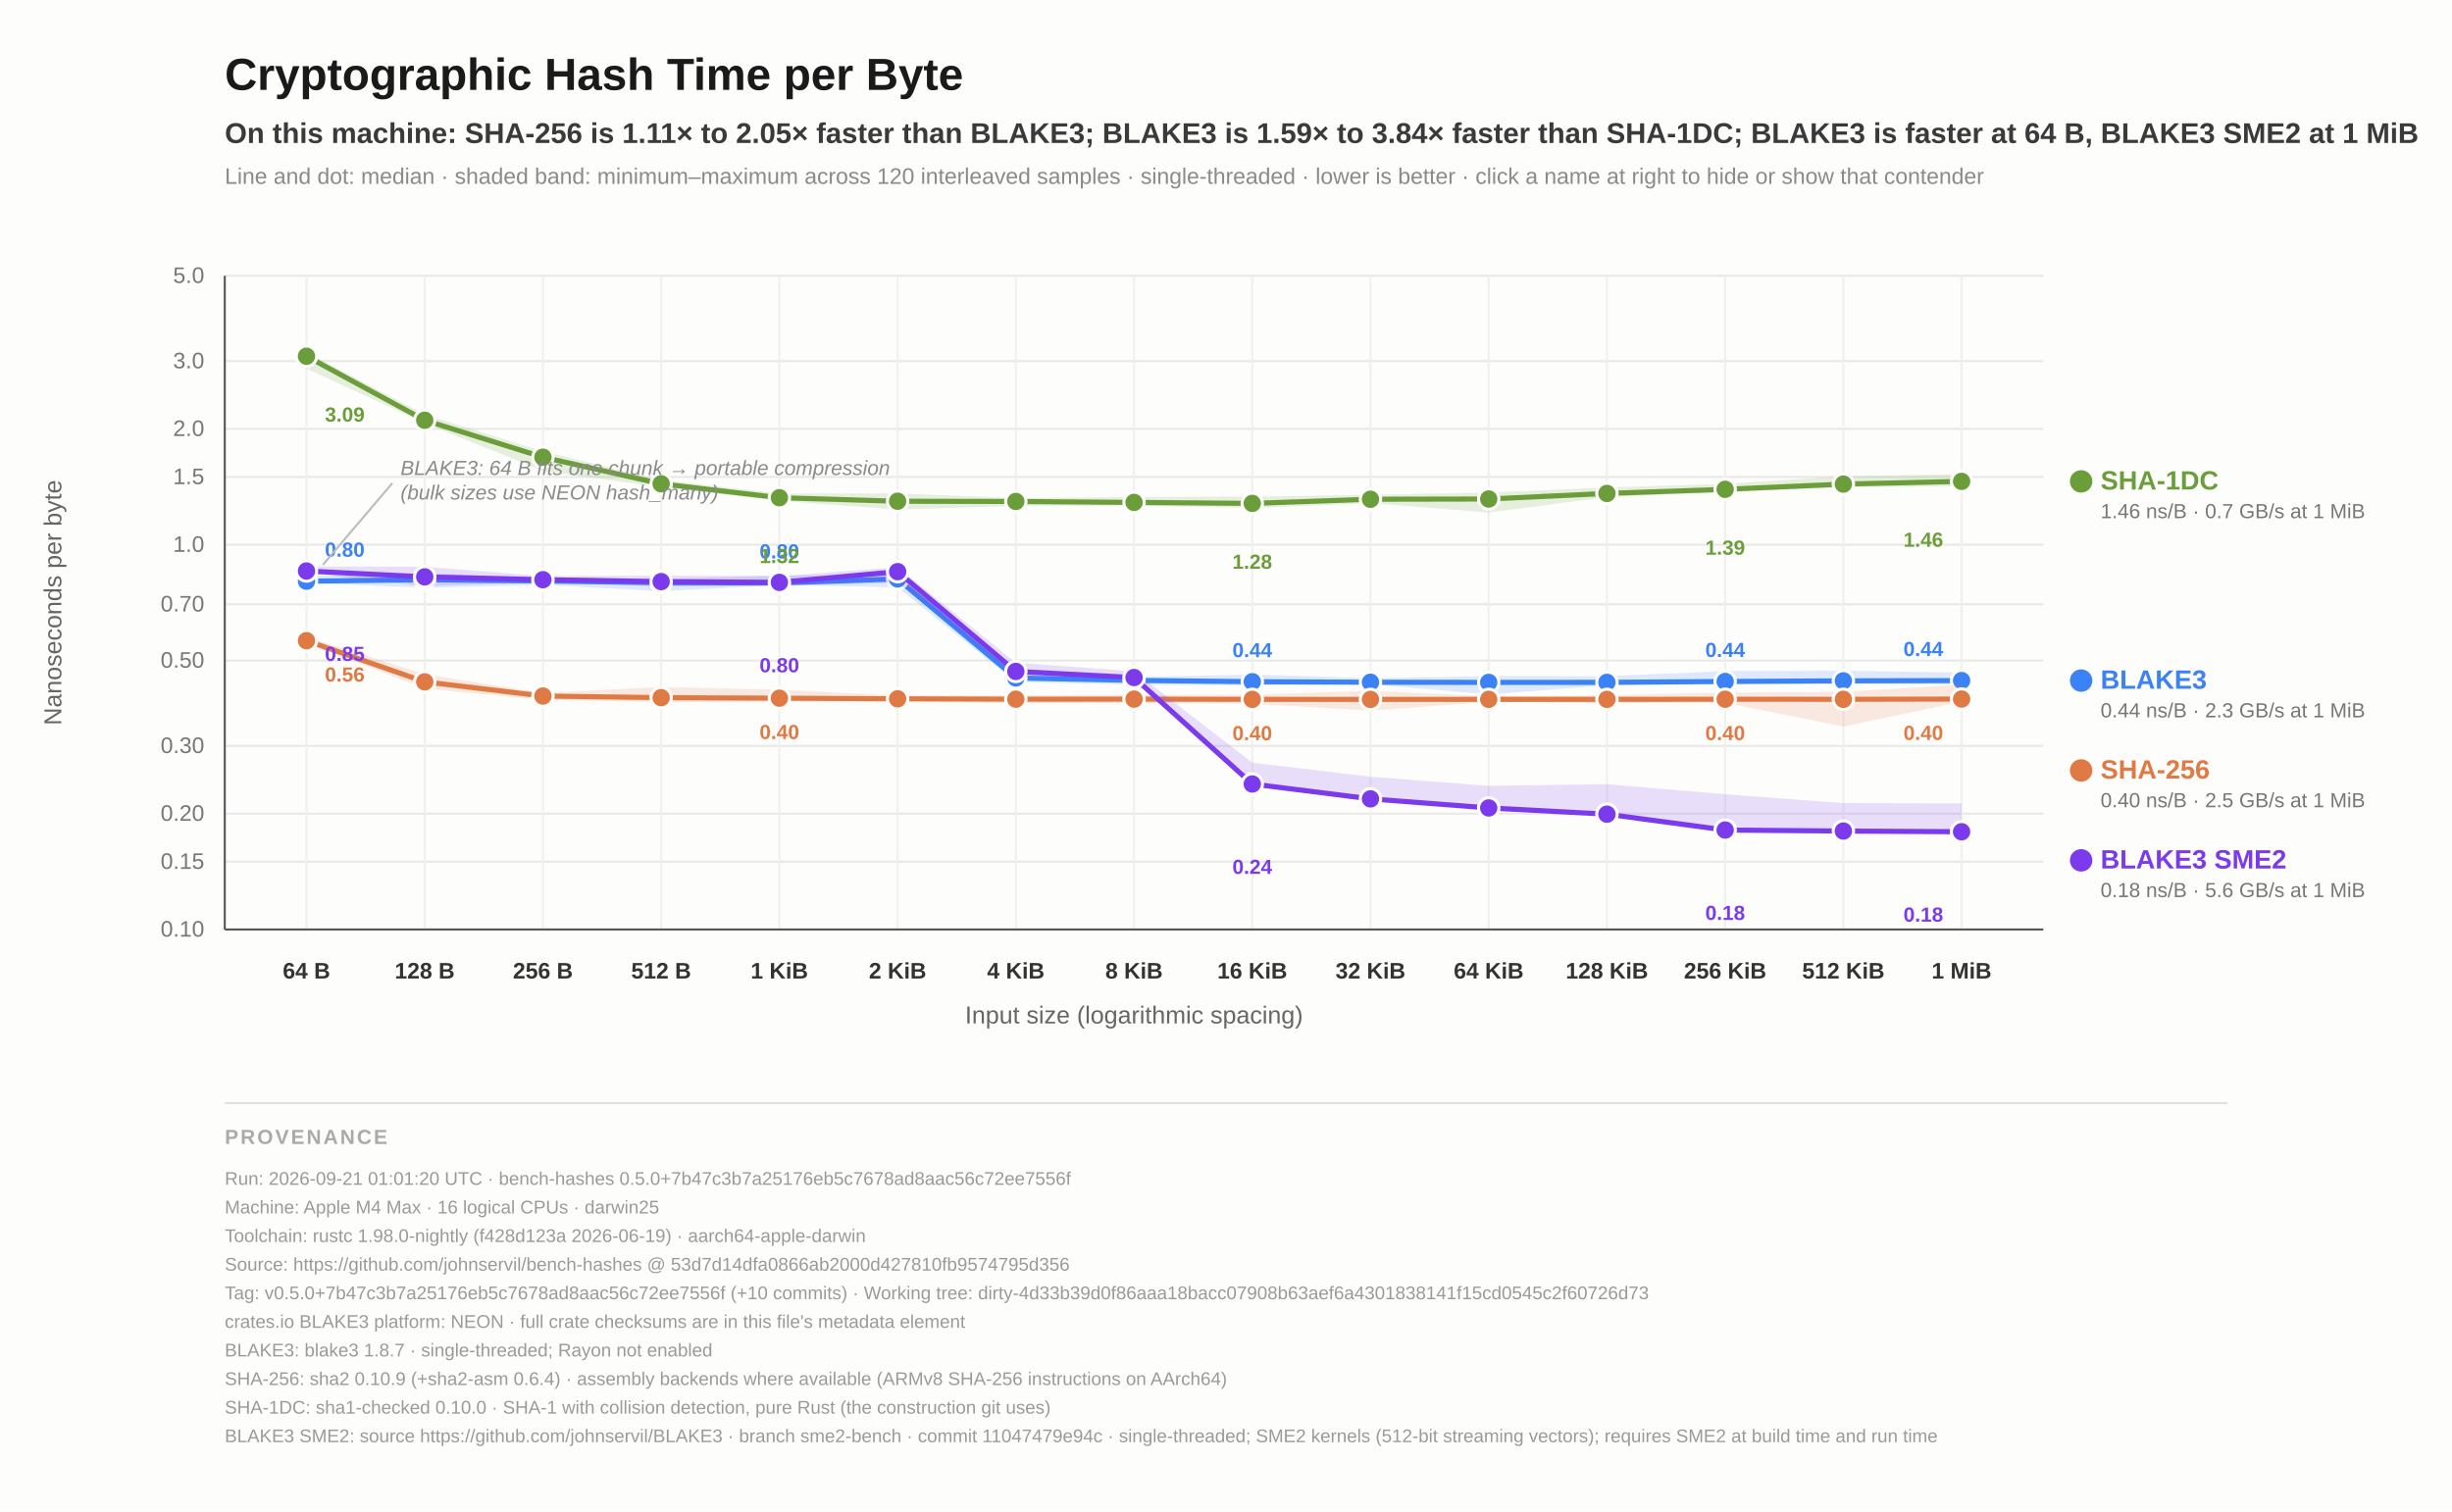
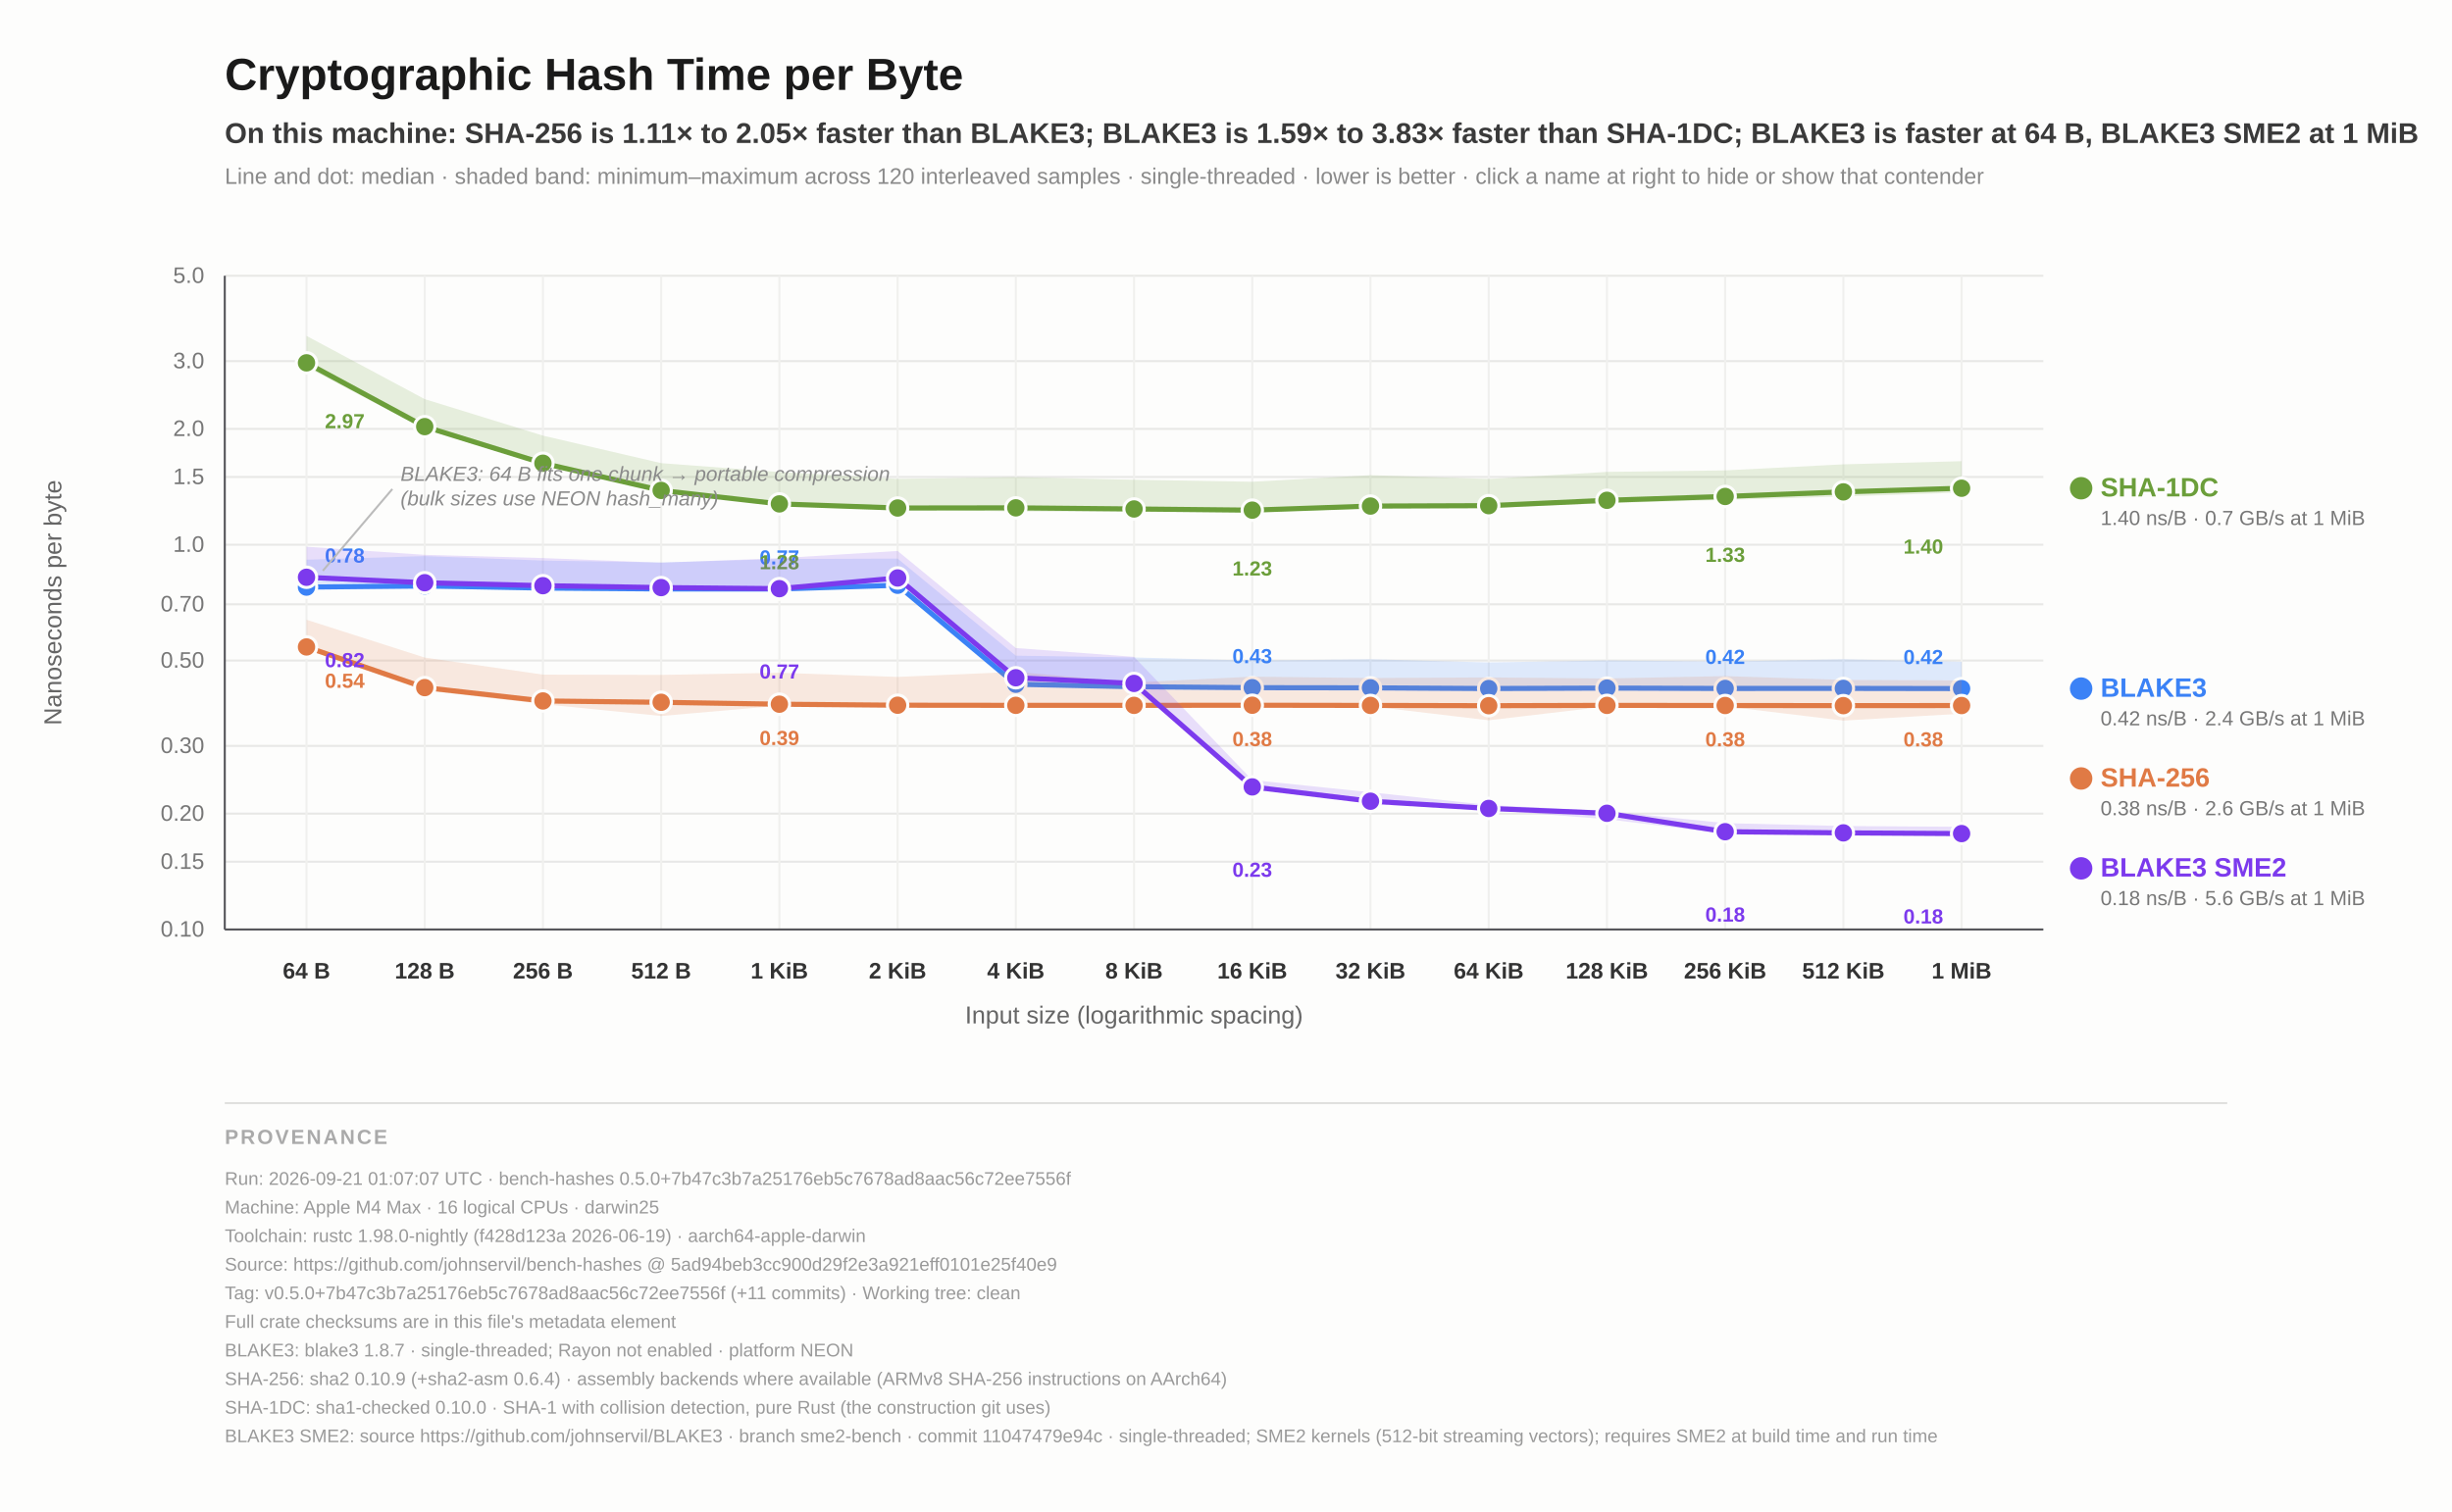
<svg xmlns="http://www.w3.org/2000/svg" viewBox="0 0 1200 740" width="1200" height="740">
  <rect width="1200" height="740" fill="#fdfdfc" />
  <style>
    text { font-family: -apple-system, "Segoe UI", "Helvetica Neue", Arial, sans-serif; }
    .title { font-size: 22px; font-weight: 700; fill: #1a1a1a; }
    .takeaway { font-size: 14px; font-weight: 600; fill: #3a3a3a; }
    .method { font-size: 11px; fill: #8a8a8a; }
    .axis-title { font-size: 12px; fill: #666666; }
    .tick-label { font-size: 11px; fill: #777777; }
    .size-label { font-size: 11px; font-weight: 600; fill: #333333; }
    .value-label { font-size: 10px; font-weight: 700; }
    .series-name { font-size: 13px; font-weight: 700; }
    .series-detail { font-size: 10px; fill: #777777; }
    .series-hint { font-size: 9px; fill: #b0b0b0; }
    .annotation { font-size: 10px; font-style: italic; fill: #8a8a8a; }
    .prov-head { font-size: 10px; font-weight: 700; fill: #aaaaaa; letter-spacing: 0.1em; }
    .prov { font-size: 9px; fill: #9a9a9a; }
    .grid { stroke: #e8e8e6; stroke-width: 1; }
    .grid-x { stroke: #f0f0ee; stroke-width: 1; }
    .axis { stroke: #55555a; stroke-width: 1; }
    .divider { stroke: #e0e0de; stroke-width: 1; }
    .series-label { cursor: pointer; transition: transform 0.3s ease; }
    .series-label:hover .series-name { text-decoration: underline; }
    .series-hint { display: none; }
    .marks { transition: opacity 0.3s ease; }
    .series[data-on="false"] .marks { opacity: 0; pointer-events: none; }
    .series[data-on="false"] .series-name { fill: #9a9a9a; }
    .series[data-on="false"] .series-detail { display: none; }
    .series[data-on="false"] .series-hint { display: inline; }
    .series[data-on="false"] .series-prov { display: none; }
    .series[data-on="false"] .series-swatch { fill: #fdfdfc; }
    .series-swatch { stroke-width: 2; transition: fill 0.3s ease; }
  </style>
  <text x="110" y="44" class="title">Cryptographic Hash Time per Byte</text>
-   <text id="takeaway" x="110" y="70" class="takeaway">On this machine: SHA-256 is 1.11× to 2.05× faster than BLAKE3; BLAKE3 is 1.59× to 3.84× faster than SHA-1DC; BLAKE3 is faster at 64 B, BLAKE3 SME2 at 1 MiB</text>
+   <text id="takeaway" x="110" y="70" class="takeaway">On this machine: SHA-256 is 1.11× to 2.05× faster than BLAKE3; BLAKE3 is 1.59× to 3.83× faster than SHA-1DC; BLAKE3 is faster at 64 B, BLAKE3 SME2 at 1 MiB</text>
  <text x="110" y="90" class="method">Line and dot: median · shaded band: minimum–maximum across 120 interleaved samples · single-threaded · lower is better · click a name at right to hide or show that contender</text>
  <g id="y-axis">
    <line x1="110.0" y1="455.00" x2="1000.0" y2="455.00" class="grid" />
    <text x="100.0" y="458.50" class="tick-label" text-anchor="end">0.10</text>
    <line x1="110.0" y1="421.83" x2="1000.0" y2="421.83" class="grid" />
    <text x="100.0" y="425.33" class="tick-label" text-anchor="end">0.15</text>
    <line x1="110.0" y1="398.30" x2="1000.0" y2="398.30" class="grid" />
    <text x="100.0" y="401.80" class="tick-label" text-anchor="end">0.20</text>
    <line x1="110.0" y1="365.13" x2="1000.0" y2="365.13" class="grid" />
    <text x="100.0" y="368.63" class="tick-label" text-anchor="end">0.30</text>
    <line x1="110.0" y1="323.35" x2="1000.0" y2="323.35" class="grid" />
    <text x="100.0" y="326.85" class="tick-label" text-anchor="end">0.50</text>
    <line x1="110.0" y1="295.83" x2="1000.0" y2="295.83" class="grid" />
    <text x="100.0" y="299.33" class="tick-label" text-anchor="end">0.70</text>
    <line x1="110.0" y1="266.65" x2="1000.0" y2="266.65" class="grid" />
    <text x="100.0" y="270.15" class="tick-label" text-anchor="end">1.0</text>
    <line x1="110.0" y1="233.48" x2="1000.0" y2="233.48" class="grid" />
    <text x="100.0" y="236.98" class="tick-label" text-anchor="end">1.5</text>
    <line x1="110.0" y1="209.95" x2="1000.0" y2="209.95" class="grid" />
    <text x="100.0" y="213.45" class="tick-label" text-anchor="end">2.0</text>
    <line x1="110.0" y1="176.79" x2="1000.0" y2="176.79" class="grid" />
    <text x="100.0" y="180.29" class="tick-label" text-anchor="end">3.0</text>
    <line x1="110.0" y1="135.00" x2="1000.0" y2="135.00" class="grid" />
    <text x="100.0" y="138.50" class="tick-label" text-anchor="end">5.0</text>
  </g>
  <text x="30" y="295.0" class="axis-title" text-anchor="middle" transform="rotate(-90 30 295.0)">Nanoseconds per byte</text>
  <line x1="150.00" y1="135.0" x2="150.00" y2="455.0" class="grid-x" />
  <text x="150.00" y="479.0" class="size-label" text-anchor="middle">64 B</text>
  <line x1="207.86" y1="135.0" x2="207.86" y2="455.0" class="grid-x" />
  <text x="207.86" y="479.0" class="size-label" text-anchor="middle">128 B</text>
  <line x1="265.71" y1="135.0" x2="265.71" y2="455.0" class="grid-x" />
  <text x="265.71" y="479.0" class="size-label" text-anchor="middle">256 B</text>
  <line x1="323.57" y1="135.0" x2="323.57" y2="455.0" class="grid-x" />
  <text x="323.57" y="479.0" class="size-label" text-anchor="middle">512 B</text>
  <line x1="381.43" y1="135.0" x2="381.43" y2="455.0" class="grid-x" />
  <text x="381.43" y="479.0" class="size-label" text-anchor="middle">1 KiB</text>
  <line x1="439.29" y1="135.0" x2="439.29" y2="455.0" class="grid-x" />
  <text x="439.29" y="479.0" class="size-label" text-anchor="middle">2 KiB</text>
  <line x1="497.14" y1="135.0" x2="497.14" y2="455.0" class="grid-x" />
  <text x="497.14" y="479.0" class="size-label" text-anchor="middle">4 KiB</text>
  <line x1="555.00" y1="135.0" x2="555.00" y2="455.0" class="grid-x" />
  <text x="555.00" y="479.0" class="size-label" text-anchor="middle">8 KiB</text>
  <line x1="612.86" y1="135.0" x2="612.86" y2="455.0" class="grid-x" />
  <text x="612.86" y="479.0" class="size-label" text-anchor="middle">16 KiB</text>
  <line x1="670.71" y1="135.0" x2="670.71" y2="455.0" class="grid-x" />
  <text x="670.71" y="479.0" class="size-label" text-anchor="middle">32 KiB</text>
  <line x1="728.57" y1="135.0" x2="728.57" y2="455.0" class="grid-x" />
  <text x="728.57" y="479.0" class="size-label" text-anchor="middle">64 KiB</text>
  <line x1="786.43" y1="135.0" x2="786.43" y2="455.0" class="grid-x" />
  <text x="786.43" y="479.0" class="size-label" text-anchor="middle">128 KiB</text>
  <line x1="844.29" y1="135.0" x2="844.29" y2="455.0" class="grid-x" />
  <text x="844.29" y="479.0" class="size-label" text-anchor="middle">256 KiB</text>
  <line x1="902.14" y1="135.0" x2="902.14" y2="455.0" class="grid-x" />
  <text x="902.14" y="479.0" class="size-label" text-anchor="middle">512 KiB</text>
  <line x1="960.00" y1="135.0" x2="960.00" y2="455.0" class="grid-x" />
  <text x="960.00" y="479.0" class="size-label" text-anchor="middle">1 MiB</text>
  <text x="555.0" y="501.0" class="axis-title" text-anchor="middle">Input size (logarithmic spacing)</text>
  <line x1="110.0" y1="135.0" x2="110.0" y2="455.0" class="axis" />
  <line x1="110.0" y1="455.0" x2="1000.0" y2="455.0" class="axis" />
  <g class="series" id="series-0" data-on="true">
    <g class="marks">
-       <path class="band" d="M 150.00 282.03 L 207.86 280.50 L 265.71 282.84 L 323.57 283.41 L 381.43 281.69 L 439.29 281.40 L 497.14 330.18 L 555.00 331.45 L 612.86 330.19 L 670.71 331.96 L 728.57 330.98 L 786.43 331.00 L 844.29 328.51 L 902.14 328.36 L 960.00 329.25 L 960.00 335.04 L 902.14 334.69 L 844.29 334.85 L 786.43 335.38 L 728.57 340.00 L 670.71 334.88 L 612.86 335.47 L 555.00 335.19 L 497.14 333.82 L 439.29 287.51 L 381.43 286.30 L 323.57 289.44 L 265.71 286.27 L 207.86 287.68 L 150.00 285.36 Z" fill="#3b82f6" fill-opacity="0.16" stroke="none" />
-       <path class="median" d="M 150.00 284.51 L 207.86 283.80 L 265.71 284.41 L 323.57 285.23 L 381.43 285.36 L 439.29 283.40 L 497.14 331.88 L 555.00 333.06 L 612.86 333.71 L 670.71 333.98 L 728.57 334.05 L 786.43 334.03 L 844.29 333.60 L 902.14 333.29 L 960.00 333.16" fill="none" stroke="#3b82f6" stroke-width="2.5" stroke-linejoin="round" stroke-linecap="round" />
-       <circle class="dot" data-size="0" cx="150.00" cy="284.51" r="5" fill="#3b82f6" stroke="#fdfdfc" stroke-width="1.5">
-         </circle>
-       <text class="value-label" data-size="0" data-offset="-12.0" x="159.00" y="272.51" fill="#3b82f6" text-anchor="start">0.80</text>
-       <circle class="dot" data-size="1" cx="207.86" cy="283.80" r="5" fill="#3b82f6" stroke="#fdfdfc" stroke-width="1.5">
-         </circle>
-       <circle class="dot" data-size="2" cx="265.71" cy="284.41" r="5" fill="#3b82f6" stroke="#fdfdfc" stroke-width="1.5">
-         </circle>
-       <circle class="dot" data-size="3" cx="323.57" cy="285.23" r="5" fill="#3b82f6" stroke="#fdfdfc" stroke-width="1.5">
-         </circle>
-       <circle class="dot" data-size="4" cx="381.43" cy="285.36" r="5" fill="#3b82f6" stroke="#fdfdfc" stroke-width="1.5">
-         </circle>
-       <text class="value-label" data-size="4" data-offset="-12.0" x="381.43" y="273.36" fill="#3b82f6" text-anchor="middle">0.80</text>
-       <circle class="dot" data-size="5" cx="439.29" cy="283.40" r="5" fill="#3b82f6" stroke="#fdfdfc" stroke-width="1.5">
-         </circle>
-       <circle class="dot" data-size="6" cx="497.14" cy="331.88" r="5" fill="#3b82f6" stroke="#fdfdfc" stroke-width="1.5">
-         </circle>
-       <circle class="dot" data-size="7" cx="555.00" cy="333.06" r="5" fill="#3b82f6" stroke="#fdfdfc" stroke-width="1.5">
-         </circle>
-       <circle class="dot" data-size="8" cx="612.86" cy="333.71" r="5" fill="#3b82f6" stroke="#fdfdfc" stroke-width="1.5">
-         </circle>
-       <text class="value-label" data-size="8" data-offset="-12.0" x="612.86" y="321.71" fill="#3b82f6" text-anchor="middle">0.44</text>
-       <circle class="dot" data-size="9" cx="670.71" cy="333.98" r="5" fill="#3b82f6" stroke="#fdfdfc" stroke-width="1.5">
-         </circle>
-       <circle class="dot" data-size="10" cx="728.57" cy="334.05" r="5" fill="#3b82f6" stroke="#fdfdfc" stroke-width="1.5">
-         </circle>
-       <circle class="dot" data-size="11" cx="786.43" cy="334.03" r="5" fill="#3b82f6" stroke="#fdfdfc" stroke-width="1.5">
-         </circle>
-       <circle class="dot" data-size="12" cx="844.29" cy="333.60" r="5" fill="#3b82f6" stroke="#fdfdfc" stroke-width="1.5">
-         </circle>
-       <text class="value-label" data-size="12" data-offset="-12.0" x="844.29" y="321.60" fill="#3b82f6" text-anchor="middle">0.44</text>
-       <circle class="dot" data-size="13" cx="902.14" cy="333.29" r="5" fill="#3b82f6" stroke="#fdfdfc" stroke-width="1.5">
-         </circle>
-       <circle class="dot" data-size="14" cx="960.00" cy="333.16" r="5" fill="#3b82f6" stroke="#fdfdfc" stroke-width="1.5">
-         </circle>
-       <text class="value-label" data-size="14" data-offset="-12.0" x="951.00" y="321.16" fill="#3b82f6" text-anchor="end">0.44</text>
-     </g>
-     <g class="series-label" transform="translate(0 333.16)">
+       <path class="band" d="M 150.00 273.98 L 207.86 272.21 L 265.71 274.41 L 323.57 275.31 L 381.43 273.65 L 439.29 273.44 L 497.14 320.96 L 555.00 321.84 L 612.86 323.36 L 670.71 322.71 L 728.57 324.29 L 786.43 323.30 L 844.29 323.82 L 902.14 322.72 L 960.00 323.94 L 960.00 337.52 L 902.14 337.49 L 844.29 338.40 L 786.43 337.55 L 728.57 338.30 L 670.71 337.88 L 612.86 337.48 L 555.00 337.20 L 497.14 335.36 L 439.29 287.53 L 381.43 288.79 L 323.57 289.42 L 265.71 288.21 L 207.86 288.45 L 150.00 288.41 Z" fill="#3b82f6" fill-opacity="0.16" stroke="none" />
+       <path class="median" d="M 150.00 287.40 L 207.86 286.81 L 265.71 287.87 L 323.57 288.30 L 381.43 288.33 L 439.29 286.50 L 497.14 334.96 L 555.00 336.17 L 612.86 336.64 L 670.71 336.71 L 728.57 337.05 L 786.43 336.83 L 844.29 337.01 L 902.14 336.99 L 960.00 337.08" fill="none" stroke="#3b82f6" stroke-width="2.5" stroke-linejoin="round" stroke-linecap="round" />
+       <circle class="dot" data-size="0" cx="150.00" cy="287.40" r="5" fill="#3b82f6" stroke="#fdfdfc" stroke-width="1.5">
+         </circle>
+       <text class="value-label" data-size="0" data-offset="-12.0" x="159.00" y="275.40" fill="#3b82f6" text-anchor="start">0.78</text>
+       <circle class="dot" data-size="1" cx="207.86" cy="286.81" r="5" fill="#3b82f6" stroke="#fdfdfc" stroke-width="1.5">
+         </circle>
+       <circle class="dot" data-size="2" cx="265.71" cy="287.87" r="5" fill="#3b82f6" stroke="#fdfdfc" stroke-width="1.5">
+         </circle>
+       <circle class="dot" data-size="3" cx="323.57" cy="288.30" r="5" fill="#3b82f6" stroke="#fdfdfc" stroke-width="1.5">
+         </circle>
+       <circle class="dot" data-size="4" cx="381.43" cy="288.33" r="5" fill="#3b82f6" stroke="#fdfdfc" stroke-width="1.5">
+         </circle>
+       <text class="value-label" data-size="4" data-offset="-12.0" x="381.43" y="276.33" fill="#3b82f6" text-anchor="middle">0.77</text>
+       <circle class="dot" data-size="5" cx="439.29" cy="286.50" r="5" fill="#3b82f6" stroke="#fdfdfc" stroke-width="1.5">
+         </circle>
+       <circle class="dot" data-size="6" cx="497.14" cy="334.96" r="5" fill="#3b82f6" stroke="#fdfdfc" stroke-width="1.5">
+         </circle>
+       <circle class="dot" data-size="7" cx="555.00" cy="336.17" r="5" fill="#3b82f6" stroke="#fdfdfc" stroke-width="1.5">
+         </circle>
+       <circle class="dot" data-size="8" cx="612.86" cy="336.64" r="5" fill="#3b82f6" stroke="#fdfdfc" stroke-width="1.5">
+         </circle>
+       <text class="value-label" data-size="8" data-offset="-12.0" x="612.86" y="324.64" fill="#3b82f6" text-anchor="middle">0.43</text>
+       <circle class="dot" data-size="9" cx="670.71" cy="336.71" r="5" fill="#3b82f6" stroke="#fdfdfc" stroke-width="1.5">
+         </circle>
+       <circle class="dot" data-size="10" cx="728.57" cy="337.05" r="5" fill="#3b82f6" stroke="#fdfdfc" stroke-width="1.5">
+         </circle>
+       <circle class="dot" data-size="11" cx="786.43" cy="336.83" r="5" fill="#3b82f6" stroke="#fdfdfc" stroke-width="1.5">
+         </circle>
+       <circle class="dot" data-size="12" cx="844.29" cy="337.01" r="5" fill="#3b82f6" stroke="#fdfdfc" stroke-width="1.5">
+         </circle>
+       <text class="value-label" data-size="12" data-offset="-12.0" x="844.29" y="325.01" fill="#3b82f6" text-anchor="middle">0.42</text>
+       <circle class="dot" data-size="13" cx="902.14" cy="336.99" r="5" fill="#3b82f6" stroke="#fdfdfc" stroke-width="1.5">
+         </circle>
+       <circle class="dot" data-size="14" cx="960.00" cy="337.08" r="5" fill="#3b82f6" stroke="#fdfdfc" stroke-width="1.5">
+         </circle>
+       <text class="value-label" data-size="14" data-offset="-12.0" x="951.00" y="325.08" fill="#3b82f6" text-anchor="end">0.42</text>
+     </g>
+     <g class="series-label" transform="translate(0 337.08)">
      <rect x="1010.0" y="-14" width="180.0" height="40" fill="transparent" />
      <circle class="series-swatch" cx="1018.5" cy="0" r="4.5" fill="#3b82f6" stroke="#3b82f6" />
      <text class="series-name" x="1028.0" y="4" fill="#3b82f6">BLAKE3</text>
-       <text class="series-detail" x="1028.0" y="18">0.44 ns/B · 2.3 GB/s at 1 MiB</text>
+       <text class="series-detail" x="1028.0" y="18">0.42 ns/B · 2.4 GB/s at 1 MiB</text>
      <text class="series-hint" x="1028.0" y="18">hidden · click to show</text>
    </g>
-     <text class="prov series-prov" x="110.0" y="664.0">BLAKE3: blake3 1.8.7 · single-threaded; Rayon not enabled</text>
+     <text class="prov series-prov" x="110.0" y="664.0">BLAKE3: blake3 1.8.7 · single-threaded; Rayon not enabled · platform NEON</text>
  </g>
  <g class="series" id="series-1" data-on="true">
    <g class="marks">
-       <path class="band" d="M 150.00 311.76 L 207.86 330.02 L 265.71 339.24 L 323.57 336.29 L 381.43 337.67 L 439.29 340.48 L 497.14 340.30 L 555.00 340.12 L 612.86 340.09 L 670.71 338.24 L 728.57 340.75 L 786.43 340.31 L 844.29 339.06 L 902.14 338.69 L 960.00 335.17 L 960.00 343.49 L 902.14 355.64 L 844.29 344.04 L 786.43 344.06 L 728.57 343.64 L 670.71 347.83 L 612.86 344.52 L 555.00 344.12 L 497.14 344.27 L 439.29 343.09 L 381.43 343.41 L 323.57 343.74 L 265.71 342.57 L 207.86 337.05 L 150.00 314.75 Z" fill="#e07a45" fill-opacity="0.16" stroke="none" />
-       <path class="median" d="M 150.00 313.64 L 207.86 333.78 L 265.71 340.73 L 323.57 341.52 L 381.43 341.78 L 439.29 342.09 L 497.14 342.27 L 555.00 342.24 L 612.86 342.35 L 670.71 342.37 L 728.57 342.35 L 786.43 342.35 L 844.29 342.29 L 902.14 342.33 L 960.00 342.20" fill="none" stroke="#e07a45" stroke-width="2.5" stroke-linejoin="round" stroke-linecap="round" />
-       <circle class="dot" data-size="0" cx="150.00" cy="313.64" r="5" fill="#e07a45" stroke="#fdfdfc" stroke-width="1.5">
-         </circle>
-       <text class="value-label" data-size="0" data-offset="20.0" x="159.00" y="333.64" fill="#e07a45" text-anchor="start">0.56</text>
-       <circle class="dot" data-size="1" cx="207.86" cy="333.78" r="5" fill="#e07a45" stroke="#fdfdfc" stroke-width="1.5">
-         </circle>
-       <circle class="dot" data-size="2" cx="265.71" cy="340.73" r="5" fill="#e07a45" stroke="#fdfdfc" stroke-width="1.5">
-         </circle>
-       <circle class="dot" data-size="3" cx="323.57" cy="341.52" r="5" fill="#e07a45" stroke="#fdfdfc" stroke-width="1.5">
-         </circle>
-       <circle class="dot" data-size="4" cx="381.43" cy="341.78" r="5" fill="#e07a45" stroke="#fdfdfc" stroke-width="1.5">
-         </circle>
-       <text class="value-label" data-size="4" data-offset="20.0" x="381.43" y="361.78" fill="#e07a45" text-anchor="middle">0.40</text>
-       <circle class="dot" data-size="5" cx="439.29" cy="342.09" r="5" fill="#e07a45" stroke="#fdfdfc" stroke-width="1.5">
-         </circle>
-       <circle class="dot" data-size="6" cx="497.14" cy="342.27" r="5" fill="#e07a45" stroke="#fdfdfc" stroke-width="1.5">
-         </circle>
-       <circle class="dot" data-size="7" cx="555.00" cy="342.24" r="5" fill="#e07a45" stroke="#fdfdfc" stroke-width="1.5">
-         </circle>
-       <circle class="dot" data-size="8" cx="612.86" cy="342.35" r="5" fill="#e07a45" stroke="#fdfdfc" stroke-width="1.5">
-         </circle>
-       <text class="value-label" data-size="8" data-offset="20.0" x="612.86" y="362.35" fill="#e07a45" text-anchor="middle">0.40</text>
-       <circle class="dot" data-size="9" cx="670.71" cy="342.37" r="5" fill="#e07a45" stroke="#fdfdfc" stroke-width="1.5">
-         </circle>
-       <circle class="dot" data-size="10" cx="728.57" cy="342.35" r="5" fill="#e07a45" stroke="#fdfdfc" stroke-width="1.5">
-         </circle>
-       <circle class="dot" data-size="11" cx="786.43" cy="342.35" r="5" fill="#e07a45" stroke="#fdfdfc" stroke-width="1.5">
-         </circle>
-       <circle class="dot" data-size="12" cx="844.29" cy="342.29" r="5" fill="#e07a45" stroke="#fdfdfc" stroke-width="1.5">
-         </circle>
-       <text class="value-label" data-size="12" data-offset="20.0" x="844.29" y="362.29" fill="#e07a45" text-anchor="middle">0.40</text>
-       <circle class="dot" data-size="13" cx="902.14" cy="342.33" r="5" fill="#e07a45" stroke="#fdfdfc" stroke-width="1.5">
-         </circle>
-       <circle class="dot" data-size="14" cx="960.00" cy="342.20" r="5" fill="#e07a45" stroke="#fdfdfc" stroke-width="1.5">
-         </circle>
-       <text class="value-label" data-size="14" data-offset="20.0" x="951.00" y="362.20" fill="#e07a45" text-anchor="end">0.40</text>
-     </g>
-     <g class="series-label" transform="translate(0 377.16)">
+       <path class="band" d="M 150.00 303.38 L 207.86 321.89 L 265.71 330.24 L 323.57 330.38 L 381.43 329.34 L 439.29 331.37 L 497.14 328.89 L 555.00 334.07 L 612.86 331.24 L 670.71 331.92 L 728.57 331.61 L 786.43 332.13 L 844.29 330.97 L 902.14 332.83 L 960.00 333.08 L 960.00 349.37 L 902.14 352.75 L 844.29 345.77 L 786.43 345.78 L 728.57 352.60 L 670.71 345.75 L 612.86 345.73 L 555.00 346.58 L 497.14 345.73 L 439.29 345.58 L 381.43 345.45 L 323.57 350.50 L 265.71 344.68 L 207.86 337.98 L 150.00 317.99 Z" fill="#e07a45" fill-opacity="0.16" stroke="none" />
+       <path class="median" d="M 150.00 316.69 L 207.86 336.60 L 265.71 343.13 L 323.57 343.79 L 381.43 344.72 L 439.29 345.22 L 497.14 345.28 L 555.00 345.29 L 612.86 345.23 L 670.71 345.32 L 728.57 345.45 L 786.43 345.30 L 844.29 345.36 L 902.14 345.42 L 960.00 345.38" fill="none" stroke="#e07a45" stroke-width="2.5" stroke-linejoin="round" stroke-linecap="round" />
+       <circle class="dot" data-size="0" cx="150.00" cy="316.69" r="5" fill="#e07a45" stroke="#fdfdfc" stroke-width="1.5">
+         </circle>
+       <text class="value-label" data-size="0" data-offset="20.0" x="159.00" y="336.69" fill="#e07a45" text-anchor="start">0.54</text>
+       <circle class="dot" data-size="1" cx="207.86" cy="336.60" r="5" fill="#e07a45" stroke="#fdfdfc" stroke-width="1.5">
+         </circle>
+       <circle class="dot" data-size="2" cx="265.71" cy="343.13" r="5" fill="#e07a45" stroke="#fdfdfc" stroke-width="1.5">
+         </circle>
+       <circle class="dot" data-size="3" cx="323.57" cy="343.79" r="5" fill="#e07a45" stroke="#fdfdfc" stroke-width="1.5">
+         </circle>
+       <circle class="dot" data-size="4" cx="381.43" cy="344.72" r="5" fill="#e07a45" stroke="#fdfdfc" stroke-width="1.5">
+         </circle>
+       <text class="value-label" data-size="4" data-offset="20.0" x="381.43" y="364.72" fill="#e07a45" text-anchor="middle">0.39</text>
+       <circle class="dot" data-size="5" cx="439.29" cy="345.22" r="5" fill="#e07a45" stroke="#fdfdfc" stroke-width="1.5">
+         </circle>
+       <circle class="dot" data-size="6" cx="497.14" cy="345.28" r="5" fill="#e07a45" stroke="#fdfdfc" stroke-width="1.5">
+         </circle>
+       <circle class="dot" data-size="7" cx="555.00" cy="345.29" r="5" fill="#e07a45" stroke="#fdfdfc" stroke-width="1.5">
+         </circle>
+       <circle class="dot" data-size="8" cx="612.86" cy="345.23" r="5" fill="#e07a45" stroke="#fdfdfc" stroke-width="1.5">
+         </circle>
+       <text class="value-label" data-size="8" data-offset="20.0" x="612.86" y="365.23" fill="#e07a45" text-anchor="middle">0.38</text>
+       <circle class="dot" data-size="9" cx="670.71" cy="345.32" r="5" fill="#e07a45" stroke="#fdfdfc" stroke-width="1.5">
+         </circle>
+       <circle class="dot" data-size="10" cx="728.57" cy="345.45" r="5" fill="#e07a45" stroke="#fdfdfc" stroke-width="1.5">
+         </circle>
+       <circle class="dot" data-size="11" cx="786.43" cy="345.30" r="5" fill="#e07a45" stroke="#fdfdfc" stroke-width="1.5">
+         </circle>
+       <circle class="dot" data-size="12" cx="844.29" cy="345.36" r="5" fill="#e07a45" stroke="#fdfdfc" stroke-width="1.5">
+         </circle>
+       <text class="value-label" data-size="12" data-offset="20.0" x="844.29" y="365.36" fill="#e07a45" text-anchor="middle">0.38</text>
+       <circle class="dot" data-size="13" cx="902.14" cy="345.42" r="5" fill="#e07a45" stroke="#fdfdfc" stroke-width="1.5">
+         </circle>
+       <circle class="dot" data-size="14" cx="960.00" cy="345.38" r="5" fill="#e07a45" stroke="#fdfdfc" stroke-width="1.5">
+         </circle>
+       <text class="value-label" data-size="14" data-offset="20.0" x="951.00" y="365.38" fill="#e07a45" text-anchor="end">0.38</text>
+     </g>
+     <g class="series-label" transform="translate(0 381.08)">
      <rect x="1010.0" y="-14" width="180.0" height="40" fill="transparent" />
      <circle class="series-swatch" cx="1018.5" cy="0" r="4.5" fill="#e07a45" stroke="#e07a45" />
      <text class="series-name" x="1028.0" y="4" fill="#e07a45">SHA-256</text>
-       <text class="series-detail" x="1028.0" y="18">0.40 ns/B · 2.5 GB/s at 1 MiB</text>
+       <text class="series-detail" x="1028.0" y="18">0.38 ns/B · 2.6 GB/s at 1 MiB</text>
      <text class="series-hint" x="1028.0" y="18">hidden · click to show</text>
    </g>
    <text class="prov series-prov" x="110.0" y="678.0">SHA-256: sha2 0.10.9 (+sha2-asm 0.6.4) · assembly backends where available (ARMv8 SHA-256 instructions on AArch64)</text>
  </g>
  <g class="series" id="series-2" data-on="true">
    <g class="marks">
-       <path class="band" d="M 150.00 172.44 L 207.86 202.92 L 265.71 220.99 L 323.57 234.96 L 381.43 241.55 L 439.29 241.57 L 497.14 243.83 L 555.00 243.24 L 612.86 243.12 L 670.71 242.26 L 728.57 241.13 L 786.43 238.60 L 844.29 236.87 L 902.14 233.12 L 960.00 232.15 L 960.00 238.08 L 902.14 238.51 L 844.29 240.85 L 786.43 243.34 L 728.57 250.90 L 670.71 246.27 L 612.86 248.69 L 555.00 247.56 L 497.14 247.61 L 439.29 249.43 L 381.43 245.18 L 323.57 238.50 L 265.71 230.49 L 207.86 207.15 L 150.00 180.44 Z" fill="#6b9e3a" fill-opacity="0.16" stroke="none" />
-       <path class="median" d="M 150.00 174.38 L 207.86 205.72 L 265.71 223.82 L 323.57 236.84 L 381.43 243.64 L 439.29 245.37 L 497.14 245.48 L 555.00 245.94 L 612.86 246.43 L 670.71 244.39 L 728.57 244.28 L 786.43 241.55 L 844.29 239.54 L 902.14 236.98 L 960.00 235.65" fill="none" stroke="#6b9e3a" stroke-width="2.5" stroke-linejoin="round" stroke-linecap="round" />
-       <circle class="dot" data-size="0" cx="150.00" cy="174.38" r="5" fill="#6b9e3a" stroke="#fdfdfc" stroke-width="1.5">
-         </circle>
-       <text class="value-label" data-size="0" data-offset="32.0" x="159.00" y="206.38" fill="#6b9e3a" text-anchor="start">3.09</text>
-       <circle class="dot" data-size="1" cx="207.86" cy="205.72" r="5" fill="#6b9e3a" stroke="#fdfdfc" stroke-width="1.5">
-         </circle>
-       <circle class="dot" data-size="2" cx="265.71" cy="223.82" r="5" fill="#6b9e3a" stroke="#fdfdfc" stroke-width="1.5">
-         </circle>
-       <circle class="dot" data-size="3" cx="323.57" cy="236.84" r="5" fill="#6b9e3a" stroke="#fdfdfc" stroke-width="1.5">
-         </circle>
-       <circle class="dot" data-size="4" cx="381.43" cy="243.64" r="5" fill="#6b9e3a" stroke="#fdfdfc" stroke-width="1.5">
-         </circle>
-       <text class="value-label" data-size="4" data-offset="32.0" x="381.43" y="275.64" fill="#6b9e3a" text-anchor="middle">1.32</text>
-       <circle class="dot" data-size="5" cx="439.29" cy="245.37" r="5" fill="#6b9e3a" stroke="#fdfdfc" stroke-width="1.5">
-         </circle>
-       <circle class="dot" data-size="6" cx="497.14" cy="245.48" r="5" fill="#6b9e3a" stroke="#fdfdfc" stroke-width="1.5">
-         </circle>
-       <circle class="dot" data-size="7" cx="555.00" cy="245.94" r="5" fill="#6b9e3a" stroke="#fdfdfc" stroke-width="1.5">
-         </circle>
-       <circle class="dot" data-size="8" cx="612.86" cy="246.43" r="5" fill="#6b9e3a" stroke="#fdfdfc" stroke-width="1.5">
-         </circle>
-       <text class="value-label" data-size="8" data-offset="32.0" x="612.86" y="278.43" fill="#6b9e3a" text-anchor="middle">1.28</text>
-       <circle class="dot" data-size="9" cx="670.71" cy="244.39" r="5" fill="#6b9e3a" stroke="#fdfdfc" stroke-width="1.5">
-         </circle>
-       <circle class="dot" data-size="10" cx="728.57" cy="244.28" r="5" fill="#6b9e3a" stroke="#fdfdfc" stroke-width="1.5">
-         </circle>
-       <circle class="dot" data-size="11" cx="786.43" cy="241.55" r="5" fill="#6b9e3a" stroke="#fdfdfc" stroke-width="1.5">
-         </circle>
-       <circle class="dot" data-size="12" cx="844.29" cy="239.54" r="5" fill="#6b9e3a" stroke="#fdfdfc" stroke-width="1.5">
-         </circle>
-       <text class="value-label" data-size="12" data-offset="32.0" x="844.29" y="271.54" fill="#6b9e3a" text-anchor="middle">1.39</text>
-       <circle class="dot" data-size="13" cx="902.14" cy="236.98" r="5" fill="#6b9e3a" stroke="#fdfdfc" stroke-width="1.5">
-         </circle>
-       <circle class="dot" data-size="14" cx="960.00" cy="235.65" r="5" fill="#6b9e3a" stroke="#fdfdfc" stroke-width="1.5">
-         </circle>
-       <text class="value-label" data-size="14" data-offset="32.0" x="951.00" y="267.65" fill="#6b9e3a" text-anchor="end">1.46</text>
-     </g>
-     <g class="series-label" transform="translate(0 235.65)">
+       <path class="band" d="M 150.00 164.42 L 207.86 195.38 L 265.71 213.25 L 323.57 226.71 L 381.43 231.08 L 439.29 234.42 L 497.14 233.55 L 555.00 234.86 L 612.86 235.83 L 670.71 232.61 L 728.57 234.46 L 786.43 231.00 L 844.29 230.27 L 902.14 227.30 L 960.00 225.76 L 960.00 241.10 L 902.14 243.07 L 844.29 244.70 L 786.43 246.28 L 728.57 248.69 L 670.71 248.86 L 612.86 250.83 L 555.00 250.43 L 497.14 250.40 L 439.29 249.43 L 381.43 247.74 L 323.57 240.62 L 265.71 227.68 L 207.86 210.04 L 150.00 179.68 Z" fill="#6b9e3a" fill-opacity="0.16" stroke="none" />
+       <path class="median" d="M 150.00 177.62 L 207.86 208.84 L 265.71 226.77 L 323.57 240.07 L 381.43 246.67 L 439.29 248.68 L 497.14 248.60 L 555.00 249.15 L 612.86 249.73 L 670.71 247.73 L 728.57 247.53 L 786.43 244.91 L 844.29 243.03 L 902.14 240.79 L 960.00 239.00" fill="none" stroke="#6b9e3a" stroke-width="2.5" stroke-linejoin="round" stroke-linecap="round" />
+       <circle class="dot" data-size="0" cx="150.00" cy="177.62" r="5" fill="#6b9e3a" stroke="#fdfdfc" stroke-width="1.5">
+         </circle>
+       <text class="value-label" data-size="0" data-offset="32.0" x="159.00" y="209.62" fill="#6b9e3a" text-anchor="start">2.97</text>
+       <circle class="dot" data-size="1" cx="207.86" cy="208.84" r="5" fill="#6b9e3a" stroke="#fdfdfc" stroke-width="1.5">
+         </circle>
+       <circle class="dot" data-size="2" cx="265.71" cy="226.77" r="5" fill="#6b9e3a" stroke="#fdfdfc" stroke-width="1.5">
+         </circle>
+       <circle class="dot" data-size="3" cx="323.57" cy="240.07" r="5" fill="#6b9e3a" stroke="#fdfdfc" stroke-width="1.5">
+         </circle>
+       <circle class="dot" data-size="4" cx="381.43" cy="246.67" r="5" fill="#6b9e3a" stroke="#fdfdfc" stroke-width="1.5">
+         </circle>
+       <text class="value-label" data-size="4" data-offset="32.0" x="381.43" y="278.67" fill="#6b9e3a" text-anchor="middle">1.28</text>
+       <circle class="dot" data-size="5" cx="439.29" cy="248.68" r="5" fill="#6b9e3a" stroke="#fdfdfc" stroke-width="1.5">
+         </circle>
+       <circle class="dot" data-size="6" cx="497.14" cy="248.60" r="5" fill="#6b9e3a" stroke="#fdfdfc" stroke-width="1.5">
+         </circle>
+       <circle class="dot" data-size="7" cx="555.00" cy="249.15" r="5" fill="#6b9e3a" stroke="#fdfdfc" stroke-width="1.5">
+         </circle>
+       <circle class="dot" data-size="8" cx="612.86" cy="249.73" r="5" fill="#6b9e3a" stroke="#fdfdfc" stroke-width="1.5">
+         </circle>
+       <text class="value-label" data-size="8" data-offset="32.0" x="612.86" y="281.73" fill="#6b9e3a" text-anchor="middle">1.23</text>
+       <circle class="dot" data-size="9" cx="670.71" cy="247.73" r="5" fill="#6b9e3a" stroke="#fdfdfc" stroke-width="1.5">
+         </circle>
+       <circle class="dot" data-size="10" cx="728.57" cy="247.53" r="5" fill="#6b9e3a" stroke="#fdfdfc" stroke-width="1.5">
+         </circle>
+       <circle class="dot" data-size="11" cx="786.43" cy="244.91" r="5" fill="#6b9e3a" stroke="#fdfdfc" stroke-width="1.5">
+         </circle>
+       <circle class="dot" data-size="12" cx="844.29" cy="243.03" r="5" fill="#6b9e3a" stroke="#fdfdfc" stroke-width="1.5">
+         </circle>
+       <text class="value-label" data-size="12" data-offset="32.0" x="844.29" y="275.03" fill="#6b9e3a" text-anchor="middle">1.33</text>
+       <circle class="dot" data-size="13" cx="902.14" cy="240.79" r="5" fill="#6b9e3a" stroke="#fdfdfc" stroke-width="1.5">
+         </circle>
+       <circle class="dot" data-size="14" cx="960.00" cy="239.00" r="5" fill="#6b9e3a" stroke="#fdfdfc" stroke-width="1.5">
+         </circle>
+       <text class="value-label" data-size="14" data-offset="32.0" x="951.00" y="271.00" fill="#6b9e3a" text-anchor="end">1.40</text>
+     </g>
+     <g class="series-label" transform="translate(0 239.00)">
      <rect x="1010.0" y="-14" width="180.0" height="40" fill="transparent" />
      <circle class="series-swatch" cx="1018.5" cy="0" r="4.5" fill="#6b9e3a" stroke="#6b9e3a" />
      <text class="series-name" x="1028.0" y="4" fill="#6b9e3a">SHA-1DC</text>
-       <text class="series-detail" x="1028.0" y="18">1.46 ns/B · 0.7 GB/s at 1 MiB</text>
+       <text class="series-detail" x="1028.0" y="18">1.40 ns/B · 0.7 GB/s at 1 MiB</text>
      <text class="series-hint" x="1028.0" y="18">hidden · click to show</text>
    </g>
    <text class="prov series-prov" x="110.0" y="692.0">SHA-1DC: sha1-checked 0.10.0 · SHA-1 with collision detection, pure Rust (the construction git uses)</text>
  </g>
  <g class="series" id="series-3" data-on="true">
    <g class="marks">
-       <path class="band" d="M 150.00 277.23 L 207.86 277.45 L 265.71 282.00 L 323.57 281.78 L 381.43 282.00 L 439.29 277.73 L 497.14 324.44 L 555.00 328.63 L 612.86 373.33 L 670.71 380.24 L 728.57 384.70 L 786.43 383.87 L 844.29 388.81 L 902.14 393.15 L 960.00 393.27 L 960.00 408.10 L 902.14 407.56 L 844.29 407.18 L 786.43 399.44 L 728.57 396.09 L 670.71 391.78 L 612.86 384.35 L 555.00 332.76 L 497.14 330.68 L 439.29 285.30 L 381.43 286.80 L 323.57 287.08 L 265.71 285.00 L 207.86 286.94 L 150.00 280.55 Z" fill="#7c3aed" fill-opacity="0.16" stroke="none" />
-       <path class="median" d="M 150.00 279.52 L 207.86 282.39 L 265.71 283.78 L 323.57 284.71 L 381.43 285.09 L 439.29 279.84 L 497.14 328.68 L 555.00 331.67 L 612.86 383.79 L 670.71 391.07 L 728.57 395.51 L 786.43 398.56 L 844.29 406.32 L 902.14 406.82 L 960.00 407.16" fill="none" stroke="#7c3aed" stroke-width="2.5" stroke-linejoin="round" stroke-linecap="round" />
-       <circle class="dot" data-size="0" cx="150.00" cy="279.52" r="5" fill="#7c3aed" stroke="#fdfdfc" stroke-width="1.5">
-         </circle>
-       <text class="value-label" data-size="0" data-offset="44.0" x="159.00" y="323.52" fill="#7c3aed" text-anchor="start">0.85</text>
-       <circle class="dot" data-size="1" cx="207.86" cy="282.39" r="5" fill="#7c3aed" stroke="#fdfdfc" stroke-width="1.5">
-         </circle>
-       <circle class="dot" data-size="2" cx="265.71" cy="283.78" r="5" fill="#7c3aed" stroke="#fdfdfc" stroke-width="1.5">
-         </circle>
-       <circle class="dot" data-size="3" cx="323.57" cy="284.71" r="5" fill="#7c3aed" stroke="#fdfdfc" stroke-width="1.5">
-         </circle>
-       <circle class="dot" data-size="4" cx="381.43" cy="285.09" r="5" fill="#7c3aed" stroke="#fdfdfc" stroke-width="1.5">
-         </circle>
-       <text class="value-label" data-size="4" data-offset="44.0" x="381.43" y="329.09" fill="#7c3aed" text-anchor="middle">0.80</text>
-       <circle class="dot" data-size="5" cx="439.29" cy="279.84" r="5" fill="#7c3aed" stroke="#fdfdfc" stroke-width="1.5">
-         </circle>
-       <circle class="dot" data-size="6" cx="497.14" cy="328.68" r="5" fill="#7c3aed" stroke="#fdfdfc" stroke-width="1.5">
-         </circle>
-       <circle class="dot" data-size="7" cx="555.00" cy="331.67" r="5" fill="#7c3aed" stroke="#fdfdfc" stroke-width="1.5">
-         </circle>
-       <circle class="dot" data-size="8" cx="612.86" cy="383.79" r="5" fill="#7c3aed" stroke="#fdfdfc" stroke-width="1.5">
-         </circle>
-       <text class="value-label" data-size="8" data-offset="44.0" x="612.86" y="427.79" fill="#7c3aed" text-anchor="middle">0.24</text>
-       <circle class="dot" data-size="9" cx="670.71" cy="391.07" r="5" fill="#7c3aed" stroke="#fdfdfc" stroke-width="1.5">
-         </circle>
-       <circle class="dot" data-size="10" cx="728.57" cy="395.51" r="5" fill="#7c3aed" stroke="#fdfdfc" stroke-width="1.5">
-         </circle>
-       <circle class="dot" data-size="11" cx="786.43" cy="398.56" r="5" fill="#7c3aed" stroke="#fdfdfc" stroke-width="1.5">
-         </circle>
-       <circle class="dot" data-size="12" cx="844.29" cy="406.32" r="5" fill="#7c3aed" stroke="#fdfdfc" stroke-width="1.5">
-         </circle>
-       <text class="value-label" data-size="12" data-offset="44.0" x="844.29" y="450.32" fill="#7c3aed" text-anchor="middle">0.18</text>
-       <circle class="dot" data-size="13" cx="902.14" cy="406.82" r="5" fill="#7c3aed" stroke="#fdfdfc" stroke-width="1.5">
-         </circle>
-       <circle class="dot" data-size="14" cx="960.00" cy="407.16" r="5" fill="#7c3aed" stroke="#fdfdfc" stroke-width="1.5">
-         </circle>
-       <text class="value-label" data-size="14" data-offset="44.0" x="951.00" y="451.16" fill="#7c3aed" text-anchor="end">0.18</text>
-     </g>
-     <g class="series-label" transform="translate(0 421.16)">
+       <path class="band" d="M 150.00 267.64 L 207.86 271.61 L 265.71 273.18 L 323.57 275.47 L 381.43 273.24 L 439.29 269.70 L 497.14 317.23 L 555.00 321.54 L 612.86 381.86 L 670.71 387.83 L 728.57 394.08 L 786.43 397.01 L 844.29 402.95 L 902.14 404.36 L 960.00 404.73 L 960.00 408.64 L 902.14 408.43 L 844.29 408.00 L 786.43 401.03 L 728.57 396.46 L 670.71 393.06 L 612.86 385.55 L 555.00 335.44 L 497.14 332.30 L 439.29 283.30 L 381.43 288.54 L 323.57 288.89 L 265.71 287.28 L 207.86 286.95 L 150.00 283.80 Z" fill="#7c3aed" fill-opacity="0.16" stroke="none" />
+       <path class="median" d="M 150.00 282.59 L 207.86 285.25 L 265.71 286.70 L 323.57 287.64 L 381.43 288.16 L 439.29 282.93 L 497.14 331.78 L 555.00 334.55 L 612.86 385.21 L 670.71 392.21 L 728.57 395.75 L 786.43 398.12 L 844.29 407.14 L 902.14 407.71 L 960.00 408.06" fill="none" stroke="#7c3aed" stroke-width="2.5" stroke-linejoin="round" stroke-linecap="round" />
+       <circle class="dot" data-size="0" cx="150.00" cy="282.59" r="5" fill="#7c3aed" stroke="#fdfdfc" stroke-width="1.5">
+         </circle>
+       <text class="value-label" data-size="0" data-offset="44.0" x="159.00" y="326.59" fill="#7c3aed" text-anchor="start">0.82</text>
+       <circle class="dot" data-size="1" cx="207.86" cy="285.25" r="5" fill="#7c3aed" stroke="#fdfdfc" stroke-width="1.5">
+         </circle>
+       <circle class="dot" data-size="2" cx="265.71" cy="286.70" r="5" fill="#7c3aed" stroke="#fdfdfc" stroke-width="1.5">
+         </circle>
+       <circle class="dot" data-size="3" cx="323.57" cy="287.64" r="5" fill="#7c3aed" stroke="#fdfdfc" stroke-width="1.5">
+         </circle>
+       <circle class="dot" data-size="4" cx="381.43" cy="288.16" r="5" fill="#7c3aed" stroke="#fdfdfc" stroke-width="1.5">
+         </circle>
+       <text class="value-label" data-size="4" data-offset="44.0" x="381.43" y="332.16" fill="#7c3aed" text-anchor="middle">0.77</text>
+       <circle class="dot" data-size="5" cx="439.29" cy="282.93" r="5" fill="#7c3aed" stroke="#fdfdfc" stroke-width="1.5">
+         </circle>
+       <circle class="dot" data-size="6" cx="497.14" cy="331.78" r="5" fill="#7c3aed" stroke="#fdfdfc" stroke-width="1.5">
+         </circle>
+       <circle class="dot" data-size="7" cx="555.00" cy="334.55" r="5" fill="#7c3aed" stroke="#fdfdfc" stroke-width="1.5">
+         </circle>
+       <circle class="dot" data-size="8" cx="612.86" cy="385.21" r="5" fill="#7c3aed" stroke="#fdfdfc" stroke-width="1.5">
+         </circle>
+       <text class="value-label" data-size="8" data-offset="44.0" x="612.86" y="429.21" fill="#7c3aed" text-anchor="middle">0.23</text>
+       <circle class="dot" data-size="9" cx="670.71" cy="392.21" r="5" fill="#7c3aed" stroke="#fdfdfc" stroke-width="1.5">
+         </circle>
+       <circle class="dot" data-size="10" cx="728.57" cy="395.75" r="5" fill="#7c3aed" stroke="#fdfdfc" stroke-width="1.5">
+         </circle>
+       <circle class="dot" data-size="11" cx="786.43" cy="398.12" r="5" fill="#7c3aed" stroke="#fdfdfc" stroke-width="1.5">
+         </circle>
+       <circle class="dot" data-size="12" cx="844.29" cy="407.14" r="5" fill="#7c3aed" stroke="#fdfdfc" stroke-width="1.5">
+         </circle>
+       <text class="value-label" data-size="12" data-offset="44.0" x="844.29" y="451.14" fill="#7c3aed" text-anchor="middle">0.18</text>
+       <circle class="dot" data-size="13" cx="902.14" cy="407.71" r="5" fill="#7c3aed" stroke="#fdfdfc" stroke-width="1.5">
+         </circle>
+       <circle class="dot" data-size="14" cx="960.00" cy="408.06" r="5" fill="#7c3aed" stroke="#fdfdfc" stroke-width="1.5">
+         </circle>
+       <text class="value-label" data-size="14" data-offset="44.0" x="951.00" y="452.06" fill="#7c3aed" text-anchor="end">0.18</text>
+     </g>
+     <g class="series-label" transform="translate(0 425.08)">
      <rect x="1010.0" y="-14" width="180.0" height="40" fill="transparent" />
      <circle class="series-swatch" cx="1018.5" cy="0" r="4.5" fill="#7c3aed" stroke="#7c3aed" />
      <text class="series-name" x="1028.0" y="4" fill="#7c3aed">BLAKE3 SME2</text>
      <text class="series-detail" x="1028.0" y="18">0.18 ns/B · 5.6 GB/s at 1 MiB</text>
      <text class="series-hint" x="1028.0" y="18">hidden · click to show</text>
    </g>
    <text class="prov series-prov" x="110.0" y="706.0">BLAKE3 SME2: source https://github.com/johnservil/BLAKE3 · branch sme2-bench · commit 11047479e94c · single-threaded; SME2 kernels (512-bit streaming vectors); requires SME2 at build time and run time</text>
  </g>
-   <g id="elbow" transform="translate(150.00 284.51)">
+   <g id="elbow" transform="translate(150.00 287.40)">
    <line x1="8" y1="-8" x2="42" y2="-48" stroke="#bbbbbb" stroke-width="1" />
    <text x="46" y="-52" class="annotation">BLAKE3: 64 B fits one chunk → portable compression</text>
    <text x="46" y="-40" class="annotation">(bulk sizes use NEON hash_many)</text>
  </g>
  <line x1="110.0" y1="540.0" x2="1090.0" y2="540.0" class="divider" />
  <text x="110.0" y="560.0" class="prov-head">PROVENANCE</text>
-   <text class="prov" x="110.0" y="580.0">Run: 2026-09-21 01:01:20 UTC · bench-hashes 0.5.0+7b47c3b7a25176eb5c7678ad8aac56c72ee7556f</text>
+   <text class="prov" x="110.0" y="580.0">Run: 2026-09-21 01:07:07 UTC · bench-hashes 0.5.0+7b47c3b7a25176eb5c7678ad8aac56c72ee7556f</text>
  <text class="prov" x="110.0" y="594.0">Machine: Apple M4 Max · 16 logical CPUs · darwin25</text>
  <text class="prov" x="110.0" y="608.0">Toolchain: rustc 1.98.0-nightly (f428d123a 2026-06-19) · aarch64-apple-darwin</text>
-   <text class="prov" x="110.0" y="622.0">Source: https://github.com/johnservil/bench-hashes @ 53d7d14dfa0866ab2000d427810fb9574795d356</text>
-   <text class="prov" x="110.0" y="636.0">Tag: v0.5.0+7b47c3b7a25176eb5c7678ad8aac56c72ee7556f (+10 commits) · Working tree: dirty-4d33b39d0f86aaa18bacc07908b63aef6a4301838141f15cd0545c2f60726d73</text>
-   <text class="prov" x="110.0" y="650.0">crates.io BLAKE3 platform: NEON · full crate checksums are in this file's metadata element</text>
+   <text class="prov" x="110.0" y="622.0">Source: https://github.com/johnservil/bench-hashes @ 5ad94beb3cc900d29f2e3a921eff0101e25f40e9</text>
+   <text class="prov" x="110.0" y="636.0">Tag: v0.5.0+7b47c3b7a25176eb5c7678ad8aac56c72ee7556f (+11 commits) · Working tree: clean</text>
+   <text class="prov" x="110.0" y="650.0">Full crate checksums are in this file's metadata element</text>
</svg>
